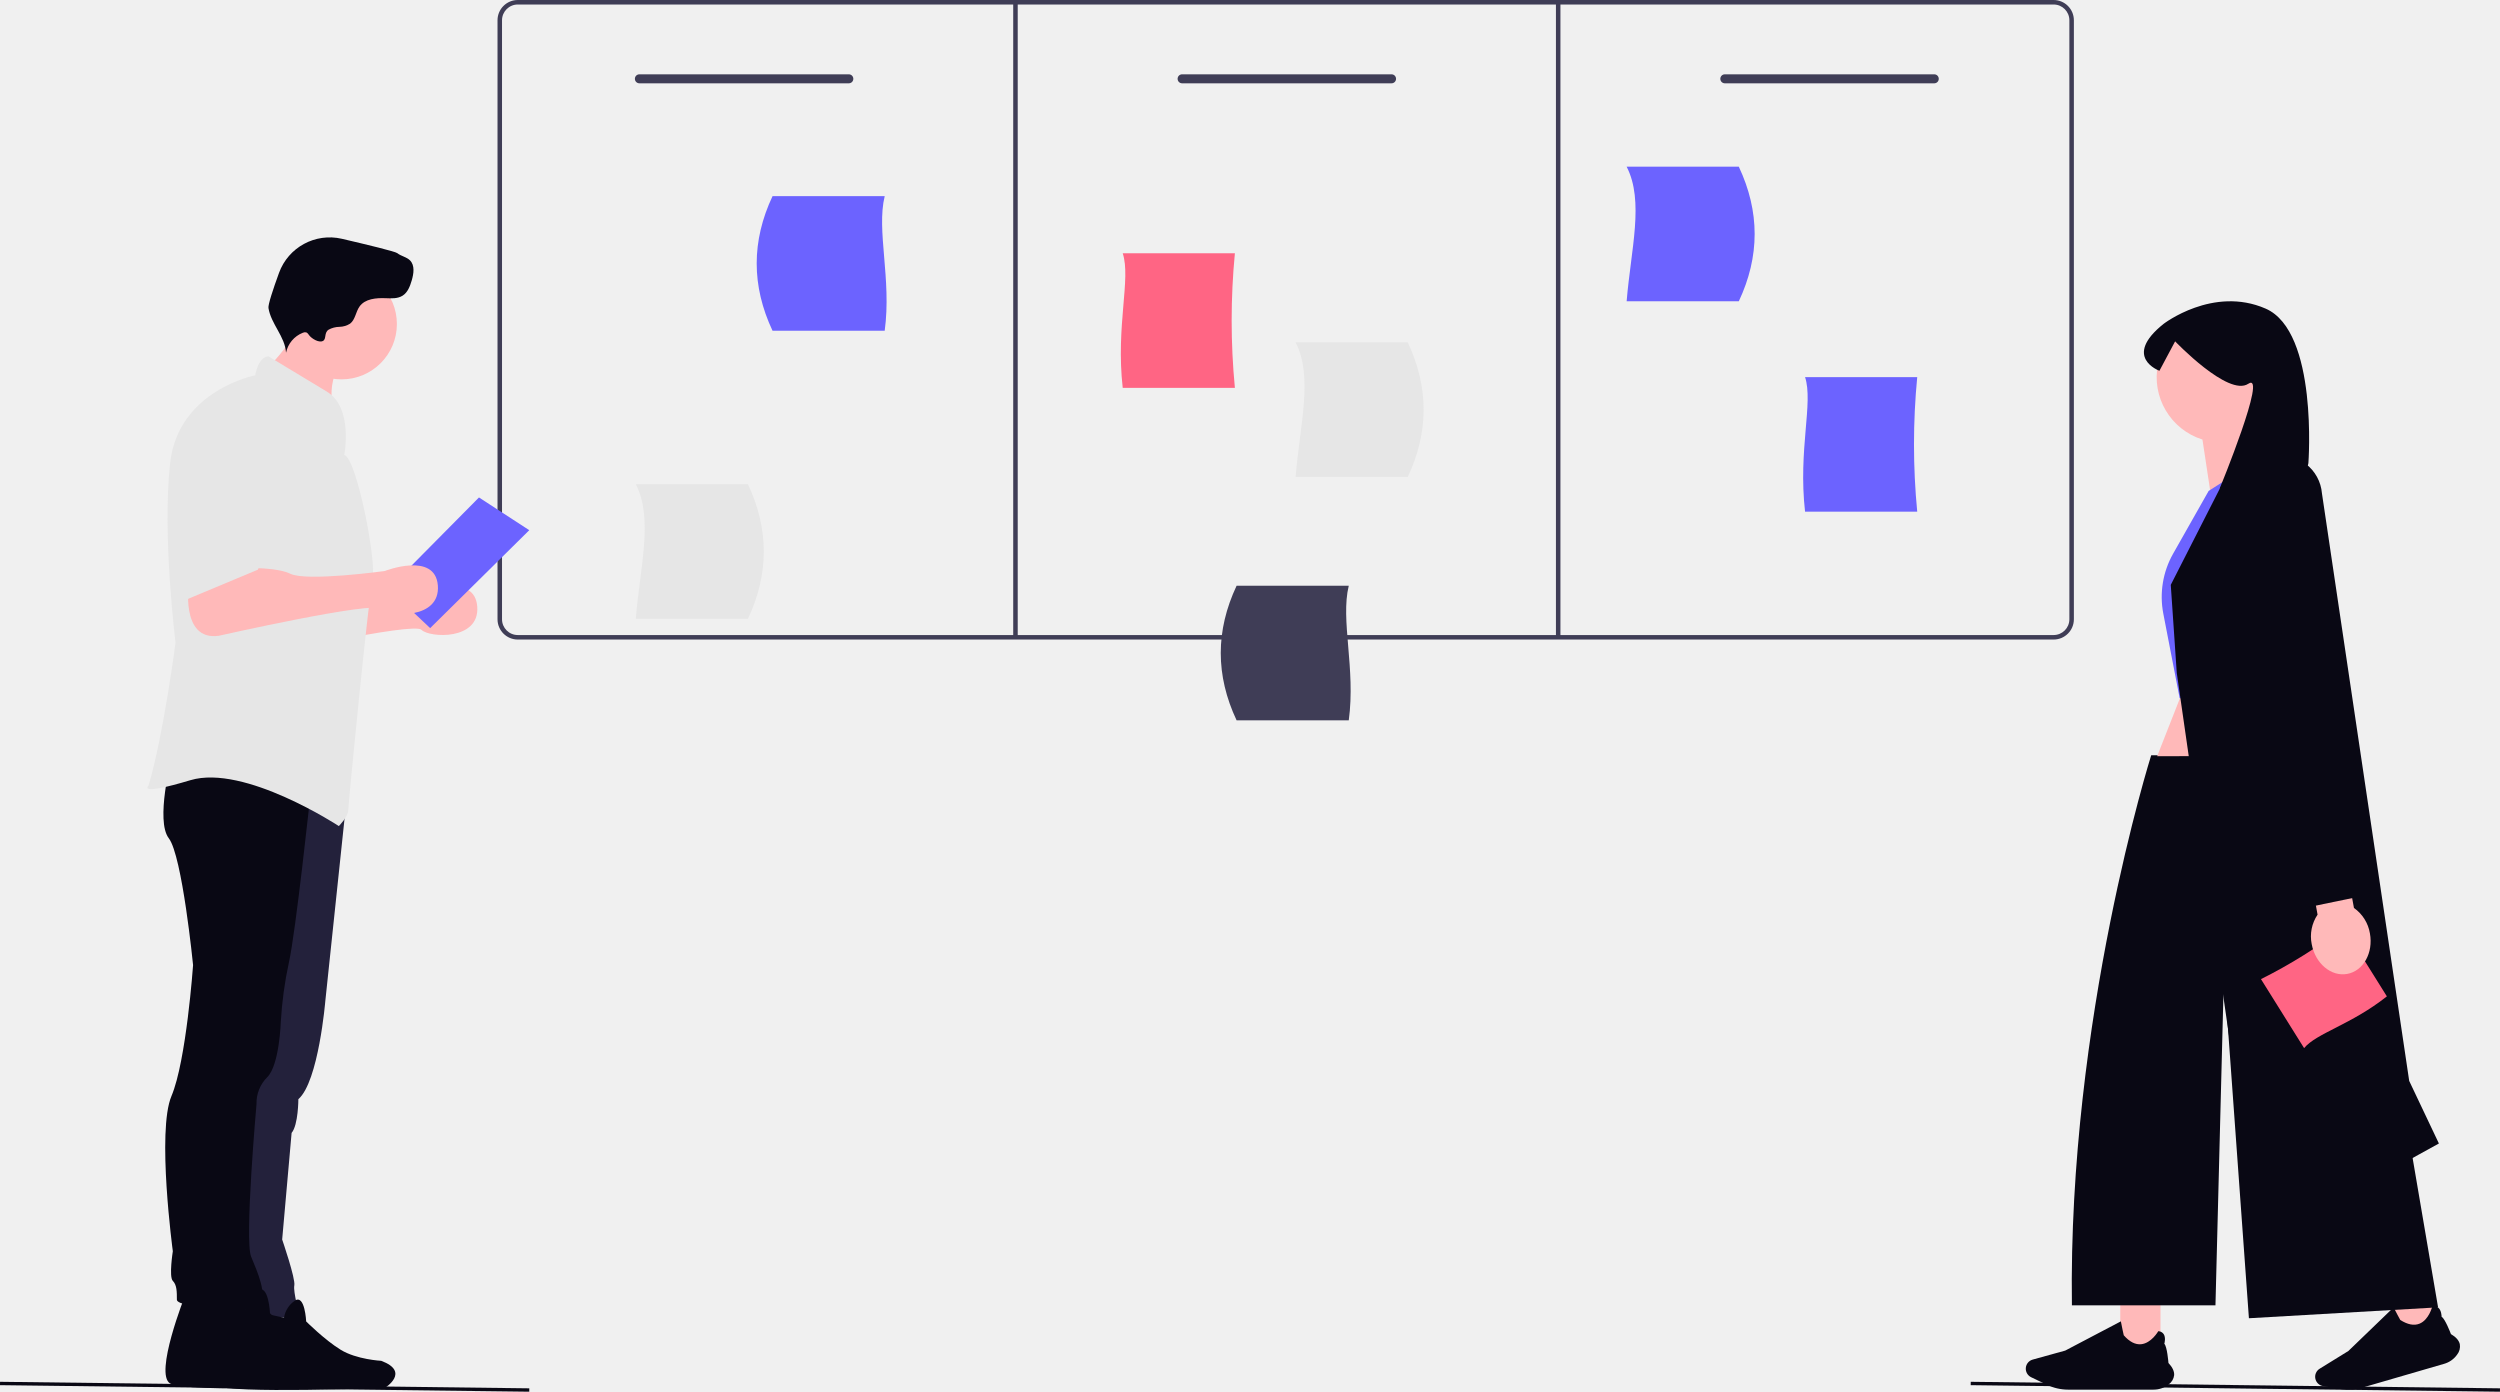
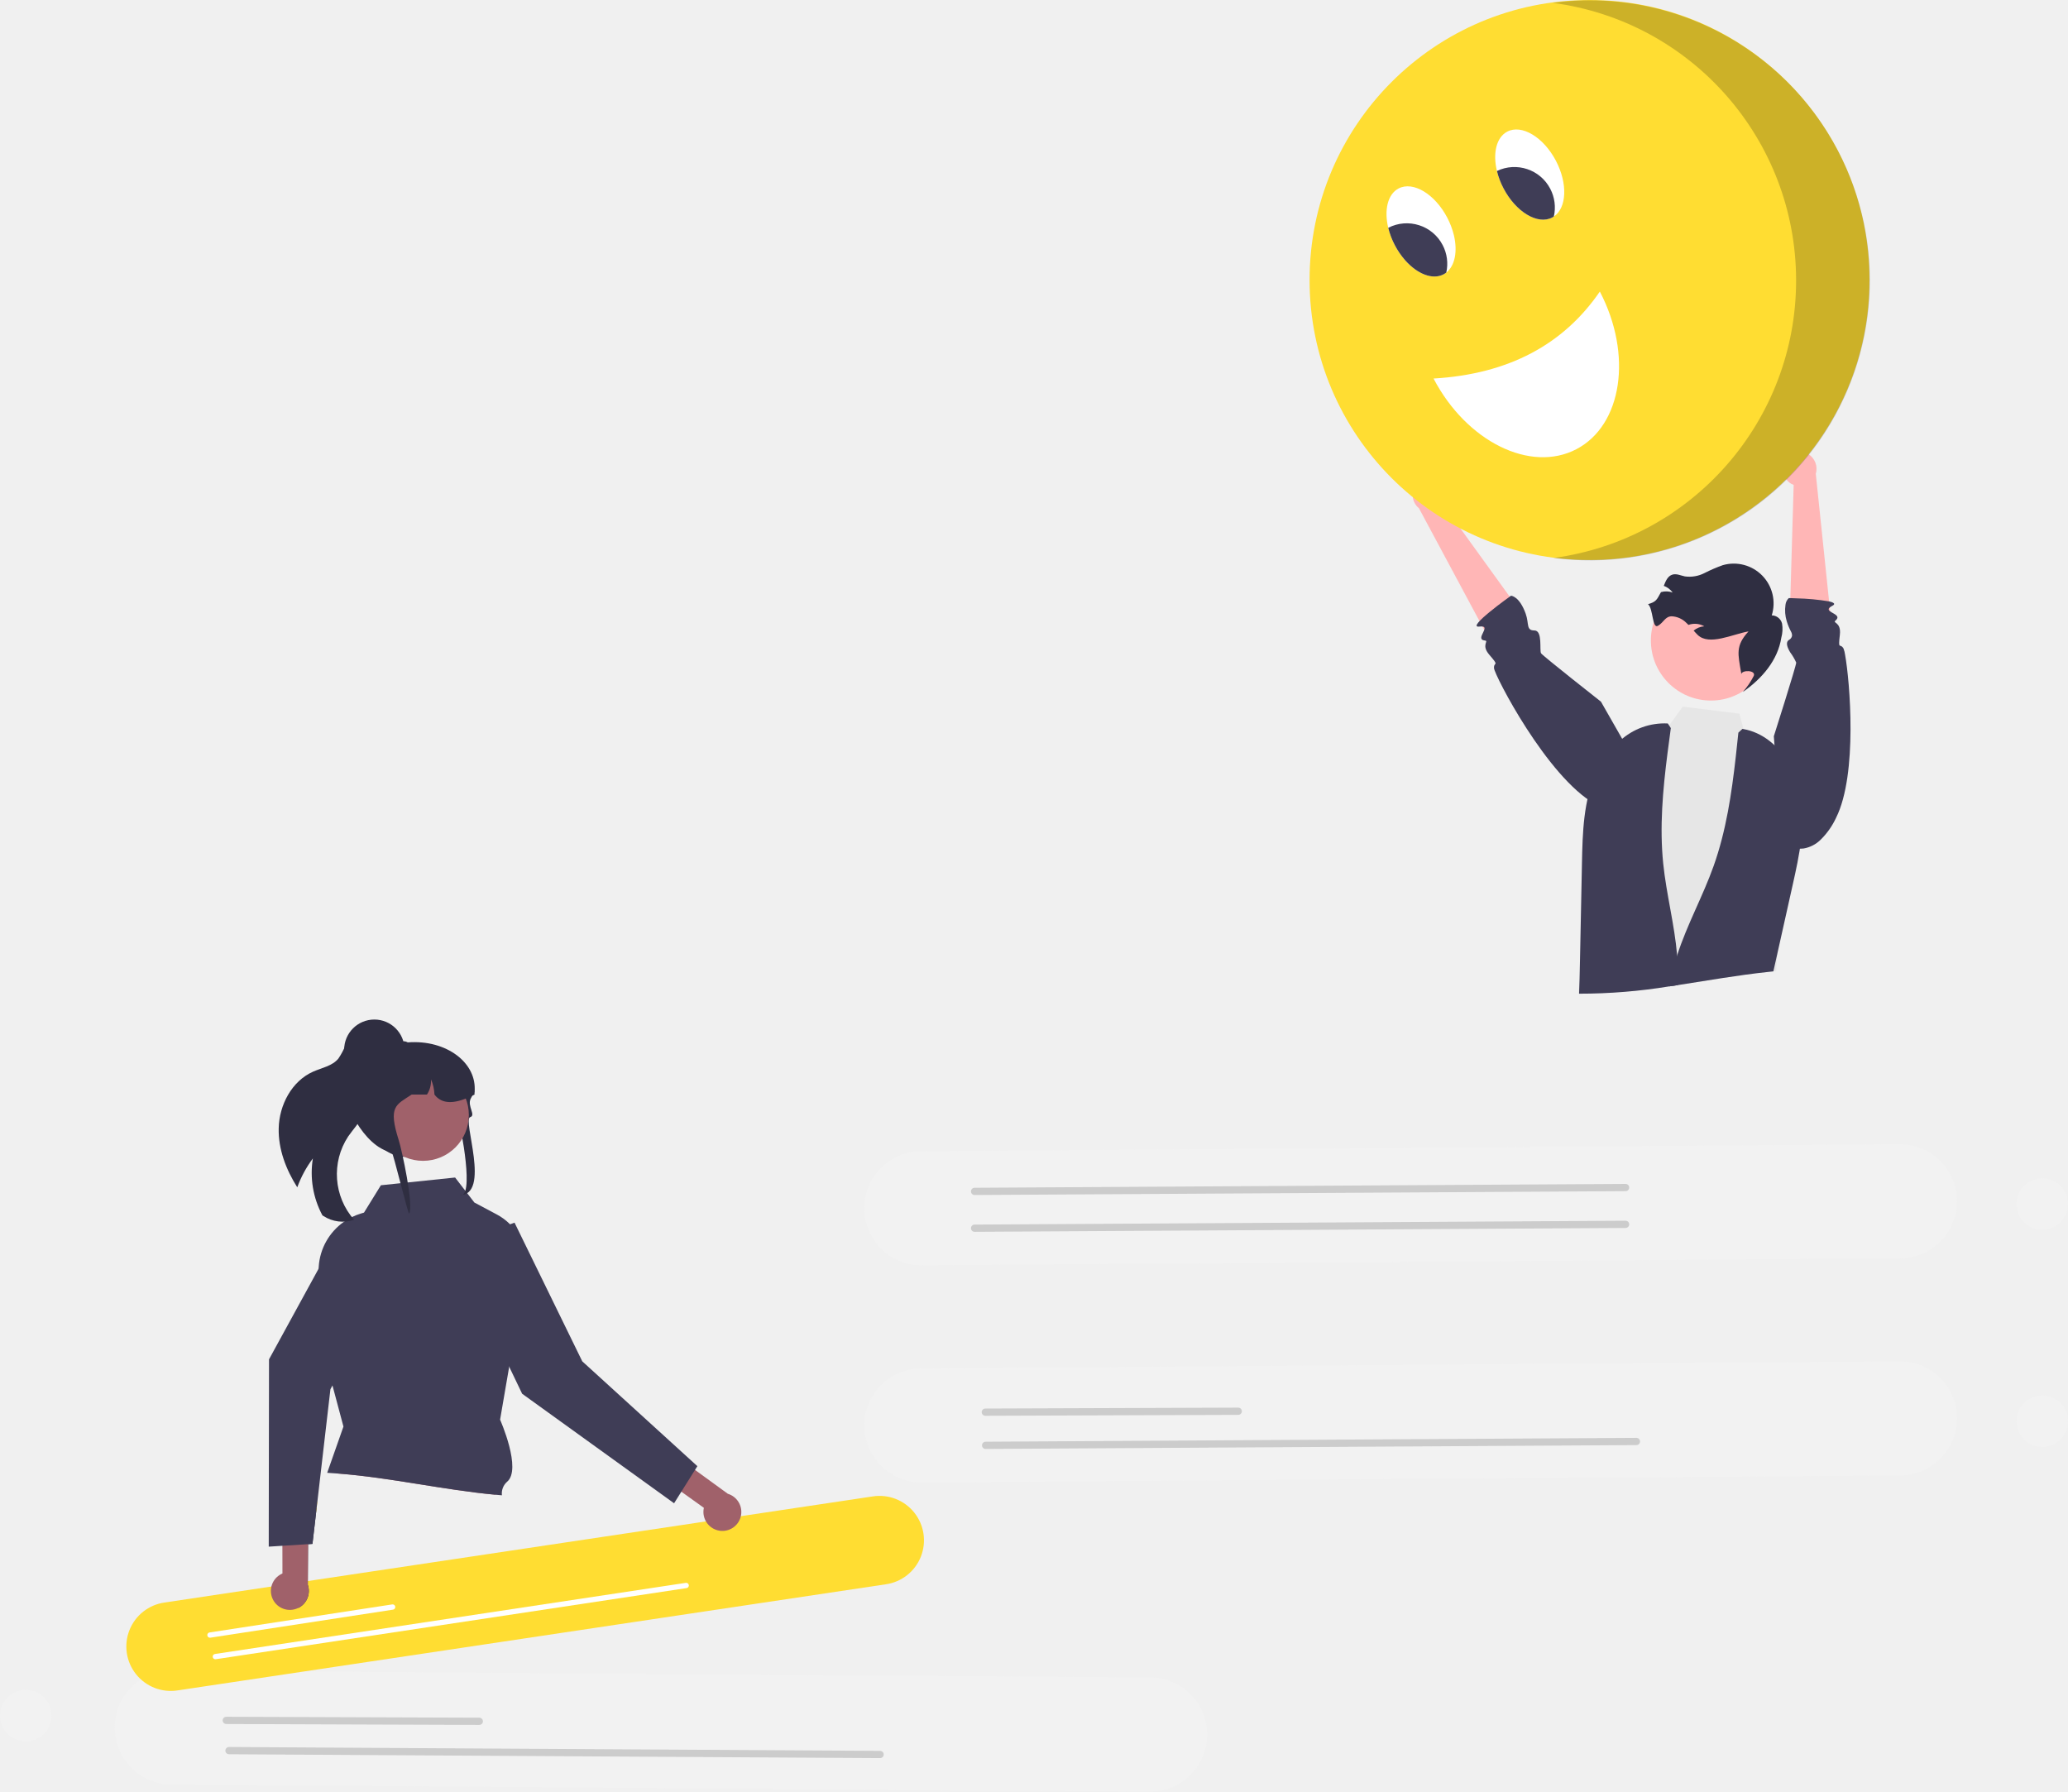
- <svg xmlns="http://www.w3.org/2000/svg" width="1110.152" height="618" viewBox="0 0 1110.152 618" role="img" artist="Katerina Limpitsouni" source="https://undraw.co/">
-   <g id="Group_305" data-name="Group 305" transform="translate(-438.497 -268.251)">
-     <path id="Path_5246-364" data-name="Path 5246" d="M990.425,462.251h-682a9.01,9.01,0,0,1-9-9v-266a9.01,9.01,0,0,1,9-9h682a9.01,9.01,0,0,1,9,9v266a9.01,9.01,0,0,1-9,9Zm-682-282a7.008,7.008,0,0,0-7,7v266a7.008,7.008,0,0,0,7,7h682a7.008,7.008,0,0,0,7-7v-266a7.008,7.008,0,0,0-7-7Z" transform="translate(360 90)" fill="#3f3d56" />
-     <path id="Path_5247-365" data-name="Path 5247" d="M626.861,350.476H577.053c-3.115-27.707,3.758-48.359,0-59.769h49.808a311.81,311.81,0,0,0,0,59.769Z" transform="translate(360 90)" fill="#ff6584" />
-     <path id="Path_5249-366" data-name="Path 5249" d="M929.861,405.476H880.053c-3.115-27.707,3.758-48.359,0-59.769h49.808a311.82,311.82,0,0,0,0,59.769Z" transform="translate(360 90)" fill="#6c63ff" />
-     <path id="Path_5251-367" data-name="Path 5251" d="M410.634,453.04H360.826c1.868-22.982,7.889-44.442,0-59.769h49.808Q424.7,423.155,410.634,453.04Z" transform="translate(360 90)" fill="#e6e6e6" />
-     <path id="Path_5252-368" data-name="Path 5252" d="M850.634,312.04H800.826c1.868-22.982,7.889-44.442,0-59.769h49.808Q864.7,282.155,850.634,312.04Z" transform="translate(360 90)" fill="#6c63ff" />
-     <path id="Path_5253-369" data-name="Path 5253" d="M703.634,390.04H653.826c1.868-22.982,7.889-44.442,0-59.769h49.808Q717.7,360.155,703.634,390.04Z" transform="translate(360 90)" fill="#e6e6e6" />
-     <path id="Path_5254-370" data-name="Path 5254" d="M421.549,325.125h49.808c3.115-22.986-3.758-44.445,0-59.769H421.549Q407.482,295.241,421.549,325.125Z" transform="translate(360 90)" fill="#6c63ff" />
-     <path id="Path_5255-371" data-name="Path 5255" d="M455.425,215.251h-93a2,2,0,0,1,0-4h93a2,2,0,0,1,0,4Z" transform="translate(360 90)" fill="#3f3d56" />
-     <path id="Path_5256-372" data-name="Path 5256" d="M696.425,215.251h-93a2,2,0,0,1,0-4h93a2,2,0,0,1,0,4Z" transform="translate(360 90)" fill="#3f3d56" />
-     <path id="Path_5257-373" data-name="Path 5257" d="M937.425,215.251h-93a2,2,0,0,1,0-4h93a2,2,0,0,1,0,4Z" transform="translate(360 90)" fill="#3f3d56" />
-     <rect id="Rectangle_1038" data-name="Rectangle 1038" width="2" height="282" transform="translate(888.426 269.25)" fill="#3f3d56" />
-     <rect id="Rectangle_1039" data-name="Rectangle 1039" width="2" height="282" transform="translate(1129.426 269.25)" fill="#3f3d56" />
-     <path id="Path_5275-374" data-name="Path 5275" d="M897.549,498.125h49.808c3.115-22.986-3.758-44.445,0-59.769H897.549Q883.482,468.241,897.549,498.125Z" transform="translate(90.072 90)" fill="#3f3d56" />
-     <g id="Group_303" data-name="Group 303" transform="translate(17715.117 -22141.961)">
-       <line id="Line_8" data-name="Line 8" x2="235.022" y2="2.902" transform="translate(-16401.5 23024.561)" fill="#fff" stroke="#090814" stroke-miterlimit="10" stroke-width="1.5" />
-       <rect id="Rectangle_1036" data-name="Rectangle 1036" width="17.857" height="23.535" transform="translate(-16335.089 22987.518)" fill="#ffb9b9" />
-       <path id="Path_5234-375" data-name="Path 5234" d="M412.98,654.79H375.023a21.893,21.893,0,0,1-9.428-2.148l-7-3.364a4.2,4.2,0,0,1,.7-7.838l14.436-3.995,24.7-12.981.018.094c.462,2.339,1.177,5.873,1.268,6.087,2.533,2.9,5.134,4.238,7.733,3.975,4.533-.459,7.546-5.693,7.576-5.746l.023-.04.046,0a3.006,3.006,0,0,1,2.334,1.272c1.034,1.559.4,3.96.3,4.322,1.238,1.212,1.794,7.978,1.837,8.524,1.79,1.9,2.641,3.722,2.529,5.423a5.84,5.84,0,0,1-2.45,4.1,10.6,10.6,0,0,1-6.663,2.307Z" transform="translate(-16733.26 22372.508)" fill="#090814" />
-       <rect id="Rectangle_1037" data-name="Rectangle 1037" width="17.857" height="23.535" transform="translate(-16216.604 22981.773) rotate(-16.22)" fill="#ffb9b9" />
-       <path id="Path_5235-376" data-name="Path 5235" d="M590.633,640.779l-36.446,10.6a21.892,21.892,0,0,1-9.653.571l-7.659-1.275a4.2,4.2,0,0,1-1.517-7.721l12.746-7.868,20.088-19.363.044.085c1.1,2.117,2.771,5.31,2.918,5.491,3.242,2.078,6.114,2.635,8.536,1.657,4.224-1.707,5.655-7.575,5.669-7.634l.011-.045.046-.008a3.006,3.006,0,0,1,2.6.57c1.428,1.208,1.493,3.69,1.495,4.067,1.527.817,3.951,7.159,4.145,7.671,2.249,1.322,3.576,2.836,3.943,4.5a5.84,5.84,0,0,1-1.207,4.625,10.6,10.6,0,0,1-5.754,4.076Z" transform="translate(-16781.908 22375.051)" fill="#090814" />
-       <path id="Path_5236-377" data-name="Path 5236" d="M505.217,277.9H419.636s-37,117.224-35.218,244.285h63.745l3.785-147.5L463.02,527.908l84-4.837Z" transform="translate(-16740.986 22467.684)" fill="#090814" />
-       <path id="Path_5237-378" data-name="Path 5237" d="M504.815,222.669l17.531,40.3-85.709.2L451.5,225.335Z" transform="translate(-16755.346 22482.85)" fill="#ffb9b9" />
-       <path id="Path_5238-379" data-name="Path 5238" d="M494.389,35.47a29.03,29.03,0,1,0-37.727,27.7l5.612,37.088L490.883,76.42a72.069,72.069,0,0,1-9.5-16.749A29,29,0,0,0,494.389,35.47Z" transform="translate(-16755.26 22542.23)" fill="#ffb9b9" />
-       <path id="Path_5239-380" data-name="Path 5239" d="M494.456,85.967l-34.192,21.857L444.482,135.7a38.988,38.988,0,0,0-4.353,26.61l7.251,37.513h75.6l-11.946-78.264A65.8,65.8,0,0,0,499.918,93.78l-5.462-7.813Z" transform="translate(-16756.109 22520.391)" fill="#6c63ff" />
-       <path id="Path_5240-381" data-name="Path 5240" d="M468.956,104.745l21.419-10.111A18.406,18.406,0,0,1,512.1,111.2l38.744,260.9L564.03,399.89l-79.969,44.125-36.43-253.081-2.666-39.1,23.991-47.093Z" transform="translate(-16757.633 22518.1)" fill="#090814" />
-       <path id="Path_5276-382" data-name="Path 5276" d="M36.736,43.355H.606C-1.653,23.257,3.332,8.277.606,0H36.736a226.178,226.178,0,0,0,0,43.355Z" transform="matrix(-0.53, -0.848, 0.848, -0.53, -16253.145, 22876.152)" fill="#ff6584" />
-       <path id="Path_5241-383" data-name="Path 5241" d="M549.064,360.917l-5.087-27.676-16.159,2.97,5.087,27.676a17.245,17.245,0,0,0-2.608,13.074c1.586,8.627,8.659,14.557,15.8,13.244s11.642-9.37,10.056-18a17.245,17.245,0,0,0-7.087-11.292Z" transform="translate(-16780.385 22452.484)" fill="#ffb9b9" />
-       <path id="Path_5242-384" data-name="Path 5242" d="M487.263,185.2l27.557,133.55,27.938-5.765L523.691,178.859" transform="translate(-16769.248 22494.881)" fill="#090814" />
-       <path id="Path_5243-385" data-name="Path 5243" d="M501.566,71.844s-1.356,10.285-13.915,10.621l-25.477.681s21.537-52.413,12.681-46.508-32.471-18.85-32.471-18.85l-6.968,13.068s-16.647-6.028,1.8-20.79c0,0,22.013-17.019,45.382-6.8s18.966,68.576,18.966,68.576Z" transform="translate(-16753.117 22544)" fill="#090814" />
-     </g>
-     <g id="Group_304" data-name="Group 304" transform="translate(66.523 -33.334)">
-       <path id="Path_5293-386" data-name="Path 5293" d="M309.641,361.948s-4.2,26.37,13.185,23.972c0,0,68.921-15.582,72.517-11.986s25.951,4.82,24.785-10.34c-1.17-15.211-23.586-6.441-23.586-6.441s-34.76,4.794-41.952,1.2-27.568-2.4-27.568-2.4Z" transform="translate(163.772 207.324)" fill="#ffb9b9" />
-       <path id="Path_5294-387" data-name="Path 5294" d="M362.234,447.853l-9.557,90.673s-3,35.959-11.986,43.75c0,0,0,11.387-3,14.983L333.5,644.6s5.993,17.38,5.394,20.377,2.4,12.586,1.8,13.784-28.767,0-28.767,0l5.993-96.489L336.5,448.03Z" transform="translate(163.775 207.413)" fill="#23213b" />
-       <path id="Path_5295-388" data-name="Path 5295" d="M309.738,673.651s-12.569,31.695-6.011,35.52,75.412,1.093,75.412,1.093,11.476-7.1-1.639-12.022c0,0-10.929-.547-18.033-4.918s-15.3-12.569-15.3-12.569-.546-12.022-4.918-9.29a11.231,11.231,0,0,0-4.918,7.65Z" transform="translate(163.765 207.626)" fill="#090814" />
-       <path id="Path_5296-389" data-name="Path 5296" d="M290.378,669.358s-13.784,34.76-6.592,38.955,82.705,1.2,82.705,1.2,12.586-7.791-1.8-13.185c0,0-11.986-.6-19.777-5.394s-16.781-13.784-16.781-13.784-.6-13.185-5.394-10.188a12.317,12.317,0,0,0-5.394,8.391Z" transform="translate(163.746 207.621)" fill="#090814" />
-       <path id="Path_5297-390" data-name="Path 5297" d="M346.115,446.638s-6.592,61.729-9.589,74.914a170.458,170.458,0,0,0-3.6,26.37s-.6,19.178-5.993,24.572a16.2,16.2,0,0,0-4.795,11.986s-5.394,60.531-2.4,67.722,7.065,16.535,4.068,21.329-37.03,1.444-37.03-2.151,0-6.592-1.8-8.39,0-13.185,0-13.185-7.192-53.339-.6-68.921,9.589-58.133,9.589-58.133-4.794-48.544-10.788-56.335,1.2-35.359,1.2-35.359Z" transform="translate(163.745 207.397)" fill="#090814" />
-       <path id="Path_5298-391" data-name="Path 5298" d="M329.2,255.127c.7,1.587,2.364,2.471,3.883,3.307,8.8,4.848,16.164,11.876,23.421,18.823a27.5,27.5,0,0,1,1.091-18.594c.866-2.006,2-4.163,1.383-6.259a7.792,7.792,0,0,0-3.039-3.636,94.22,94.22,0,0,0-9.268-6.323c-2.244-1.343-6.858-4.917-9.433-4.528-.135,3.479-.206,6.59-1.729,9.842C335.142,248.531,329.462,255.734,329.2,255.127Z" transform="translate(163.791 207.212)" fill="#ffb9b9" />
-       <circle id="Ellipse_894" data-name="Ellipse 894" cx="24.572" cy="24.572" r="24.572" transform="translate(499.071 420.904)" fill="#ffb9b9" />
-       <path id="Path_5299-392" data-name="Path 5299" d="M361.1,296.381s4.2-20.976-7.791-28.168-25.77-15.582-25.77-15.582-4.2-.6-5.993,8.39c0,0-34.161,6.592-37.757,38.955s2.4,79.709,2.4,79.709S280.8,421.038,274.2,443.213c0,0-5.394,4.794,18.579-2.4s65.924,20.377,65.924,20.377,4.2-4.2,4.2-7.192,8.99-94.092,10.788-102.482S366.5,297.58,361.1,296.381Z" transform="translate(163.738 207.226)" fill="#e6e6e6" />
-       <path id="Path_5300-393" data-name="Path 5300" d="M354.063,240.83a10.246,10.246,0,0,1,4.819-1.283,9.171,9.171,0,0,0,4.767-1.42c2.321-1.782,2.491-5.226,4.189-7.609,2.458-3.45,7.363-3.866,11.6-3.693,2.589.106,5.377.26,7.557-1.14,2.238-1.438,3.253-4.146,4.007-6.7.892-3.016,1.47-6.705-.742-8.943-1.536-1.553-3.96-1.861-5.666-3.225-.923-.738-13.128-3.7-24.586-6.369a23.948,23.948,0,0,0-27.931,15.159c-2.646,7.275-4.913,14.11-4.679,15.587,1.12,7.066,7.369,12.683,7.8,19.824a12.169,12.169,0,0,1,7.428-8.833,2.324,2.324,0,0,1,1.513-.184c.621.2.984.819,1.376,1.34,1.027,1.365,4.252,3.435,6.08,2.467C353.228,244.944,352.007,242.224,354.063,240.83Z" transform="translate(163.79 207.176)" fill="#090814" />
-       <path id="Path_5304-394" data-name="Path 5304" d="M210.391,180.024l18.5,17.445L272.9,153.988l-22.335-14.537Z" transform="translate(334.102 383.034)" fill="#6c63ff" />
-       <path id="Path_5307-395" data-name="Path 5307" d="M292.166,352.628s-4.2,26.37,13.185,23.973c0,0,68.921-15.582,72.517-11.986s25.951,4.82,24.785-10.34c-1.17-15.211-23.586-6.441-23.586-6.441s-34.76,4.794-41.952,1.2-27.568-2.4-27.568-2.4Z" transform="translate(163.755 207.315)" fill="#ffb9b9" />
-       <path id="Path_5308-396" data-name="Path 5308" d="M316.74,269.4s-26.969,3-26.969,41.952v49.743l32.962-13.784s13.784-32.363,12.586-41.353S334.719,270.595,316.74,269.4Z" transform="translate(163.754 207.242)" fill="#e6e6e6" />
-     </g>
-     <line id="Line_9" data-name="Line 9" x2="235.022" y2="2.902" transform="translate(438.506 882.6)" fill="#fff" stroke="#090814" stroke-miterlimit="10" stroke-width="1.5" />
-   </g>
+ <svg xmlns="http://www.w3.org/2000/svg" data-name="Layer 1" width="562" height="486.805" viewBox="0 0 562 486.805">
+   <path d="M553.882,596.171a15.513,15.513,0,0,0,15.611,15.388l265.993-1.906a15.5,15.5,0,0,0-.222-30.999L569.27,580.561A15.513,15.513,0,0,0,553.882,596.171Z" transform="translate(-319 -208.7551)" fill="#f2f2f2" />
+   <path d="M585.789,592.465a.985.985,0,0,1,.98-.987l68.703-.246a.984.984,0,1,1,.007,1.967h0l-68.703.246A.985.985,0,0,1,585.789,592.465Z" transform="translate(-319 -208.7551)" fill="#ccc" />
+   <path d="M585.868,601.482a.985.985,0,0,1,.98-.987l176.89-1.049a.984.984,0,0,1,.011,1.967h-.004L586.855,602.462A.985.985,0,0,1,585.868,601.482Z" transform="translate(-319 -208.7551)" fill="#ccc" />
+   <path d="M553.882,537.171a15.513,15.513,0,0,0,15.611,15.388l265.993-1.906a15.5,15.5,0,0,0-.222-30.999L569.27,521.561A15.513,15.513,0,0,0,553.882,537.171Z" transform="translate(-319 -208.7551)" fill="#f2f2f2" />
+   <path d="M582.868,542.482a.985.985,0,0,1,.98-.987l176.89-1.049a.984.984,0,1,1,.007,1.967h0L583.855,543.462A.985.985,0,0,1,582.868,542.482Z" transform="translate(-319 -208.7551)" fill="#ccc" />
+   <path d="M582.868,532.482a.985.985,0,0,1,.98-.987l176.89-1.049a.984.984,0,1,1,.007,1.967h0L583.855,533.462A.985.985,0,0,1,582.868,532.482Z" transform="translate(-319 -208.7551)" fill="#ccc" />
+   <path d="M631.73,664.561l-265.993-1.906a15.5,15.5,0,0,0-.222,30.999l265.993,1.906a15.5,15.5,0,0,0,.222-30.999Z" transform="translate(-319 -208.7551)" fill="#f2f2f2" />
+   <path d="M449.224,677.445l-68.703-.246a.984.984,0,1,1,.007-1.967l68.703.246a.984.984,0,1,1-.007,1.967Z" transform="translate(-319 -208.7551)" fill="#ccc" />
+   <path d="M558.145,686.462l-176.89-1.049a.984.984,0,1,1,.007-1.967h0l176.89,1.049a.984.984,0,1,1-.007,1.967Z" transform="translate(-319 -208.7551)" fill="#ccc" />
+   <circle cx="555" cy="327.163" r="7" fill="#f2f2f2" />
+   <circle cx="555" cy="386.163" r="7" fill="#f2f2f2" />
+   <path d="M559.728,639.236,367.282,668.064a12.071,12.071,0,1,1-3.576-23.875L556.151,615.361a12.071,12.071,0,1,1,3.576,23.875Z" transform="translate(-319 -208.7551)" fill="#ffdd32" />
+   <path d="M425.829,646.121l-49.679,7.624a.72.72,0,0,1-.218-1.423h0l49.679-7.624a.72.72,0,0,1,.218,1.423Z" transform="translate(-319 -208.7551)" fill="#fff" />
+   <path d="M505.568,640.268,377.613,659.598a.72.72,0,0,1-.218-1.423h0L505.35,638.846a.72.72,0,1,1,.218,1.423Z" transform="translate(-319 -208.7551)" fill="#fff" />
+   <path d="M515.022,624.726a5.162,5.162,0,0,1-4.74-6.271l-20.917-14.98,2.721-6.804,24.713,17.974a5.155,5.155,0,0,1-1.777,10.082Z" transform="translate(-319 -208.7551)" fill="#a0616a" />
+   <path d="M458.829,540.969l-12.569,4.6a4.479,4.479,0,0,0-2.667,5.745q.074.202.167.397l17.137,35.749L502.188,617.219l6.329-10.084-31.278-28.482Z" transform="translate(-319 -208.7551)" fill="#3f3d56" />
+   <path d="M453.66,614.901c-14.324-1.331-28.355-4.638-42.701-5.75l5.757-14.653,29.423,4.382Z" transform="translate(-319 -208.7551)" fill="#a0616a" />
+   <path d="M405.063,618.347l-.124,1.097-1.024,8.815-1.2.073-.066,11.039a5.139,5.139,0,0,1-2.1,6.013,4.217,4.217,0,0,1-.505.278,52.556,52.556,0,0,1,.651-17.199,30.662,30.662,0,0,1,2.048-6.116,25.032,25.032,0,0,1,1.536-2.816C404.522,619.13,404.785,618.734,405.063,618.347Z" transform="translate(-319 -208.7551)" fill="#2f2e41" />
+   <path d="M405.29,616.445l-.227,1.895v.007l-.124,1.097c-.322.044-.549.073-.658.088a.635.635,0,0,1-.08.007Z" transform="translate(-319 -208.7551)" fill="#ffdd32" />
+   <path d="M457.377,580.116l-2.473,14.382s6.006,13.534,1.873,16.906a4.228,4.228,0,0,0-1.375,3.65c-.585-.051-1.163-.102-1.741-.154-14.324-1.331-28.355-4.638-42.701-5.75-1.017-.08-2.026-.154-3.043-.205l4.419-12.568-2.985-11.171-3.094-11.588-.666-19.079a10.677,10.677,0,0,1,.007-1.083c0-.19.007-.373.022-.563a16.166,16.166,0,0,1,6.847-12.158.026.026,0,0,0,.015-.007,16.2,16.2,0,0,1,2.121-1.258,15.715,15.715,0,0,1,2.465-.973l.849-.256,4.594-7.433,5.326-.556,1.975-.205,12.868-1.339,2.773,3.599.505.658,1.953,2.531,6.087,3.241a14.919,14.919,0,0,1,3.607,2.677,15.141,15.141,0,0,1,4.367,9.269,14.919,14.919,0,0,1,.044,2.429Z" transform="translate(-319 -208.7551)" fill="#3f3d56" />
+   <path d="M394.74,515.344c-.132,5.686,1.993,11.191,5.045,16.027a30.403,30.403,0,0,1,4.238-7.841,24.41,24.41,0,0,0,2.598,15.459,3.278,3.278,0,0,0,.278.178,9.581,9.581,0,0,0,8.334,1.022,18.691,18.691,0,0,1-1.606-22.651c1.32-1.908,3.027-3.595,3.845-5.767,1.291-3.464.05-7.279-.733-10.891-.732-3.362-.86-7.362,1.395-9.826a2.37,2.37,0,0,0-2.172-1,4.483,4.483,0,0,0-3.047,2.65,19.333,19.333,0,0,1-1.968,3.7c-1.664,2.012-4.497,2.488-6.885,3.549C398.279,502.527,394.878,509.017,394.74,515.344Z" transform="translate(-319 -208.7551)" fill="#2f2e41" />
+   <path d="M443.413,512.093c-.33-1.157,1.947,5.913.848,6.041-5.006.574-11.877,3.564-15.363,4.958-.157-.018-.314-.036-.466-.059-.374-.041-.739-.1-1.099-.169-8.118-1.536-11.24-14.006-11.24-14.12,0-.561,1.345-15.958,3.465-16.186a15.62,15.62,0,0,1,1.676-.091h5.26a24.442,24.442,0,0,1,3.302-.479h.009c10.588-.807,18.937,5.647,18.157,13.5-.005.009-.014.018-.018.027-.226.337-.425.656-.6.962-.171.287-.314.561-.439.82-.965,2.005,1.516,4.529-.129,5-2.188.626,5.754,21.216-2.906,21.216C448.081,534.712,444.325,515.283,443.413,512.093Z" transform="translate(-319 -208.7551)" fill="#2f2e41" />
+   <circle cx="114.961" cy="302.966" r="12.453" fill="#a0616a" />
+   <path d="M447.961,506.168c-.208.109-.411.21-.619.31-.217.105-.434.21-.651.305-4.17,1.891-7.564,2.101-9.623-.615a11.512,11.512,0,0,0-.947-4.148,6.666,6.666,0,0,1-1.099,4.148h-4.147c-4.271,2.835-6.465,3.131-3.5,12.438.827,2.593,4.113,17.684,2.82,19.922-.374-.041-4.353-16.57-4.713-16.638-8.118-1.536-13.276-14.91-12.616-15.667a13.944,13.944,0,0,1,1.445-6.203,14.267,14.267,0,0,1,5.421-5.898,25.142,25.142,0,0,1,4.331-1.627c.037-.009.069-.018.106-.027.457-.123.924-.237,1.39-.333a25.569,25.569,0,0,1,2.918-.442c.069-.005.139-.009.203-.009a2.199,2.199,0,0,1,1.113.305c.005,0,.005.005.009.005a2.095,2.095,0,0,1,.619.551,2.119,2.119,0,0,1,.453,1.317h4.618q.256,0,.513.014A12.381,12.381,0,0,1,447.943,505.516C447.957,505.735,447.961,505.949,447.961,506.168Z" transform="translate(-319 -208.7551)" fill="#2f2e41" />
+   <circle cx="101.734" cy="285.228" r="8.204" fill="#2f2e41" />
+   <path d="M400.55,645.385a4.217,4.217,0,0,1-.505.278,5.151,5.151,0,1,1-4.554-9.242q.132-.065.267-.122l-.015-7.528-.015-8.859-.015-9.342,7.111-1.756-.08,13.534-.029,5.984-.066,11.039A5.139,5.139,0,0,1,400.55,645.385Z" transform="translate(-319 -208.7551)" fill="#a0616a" />
+   <path d="M428.656,549.303l-.739,1.383-18.567,34.522-.556,1.031-2.626,22.627-.878,7.579-.227,1.895v.007l-.124,1.097-1.024,8.815-1.2.073-2.019.132-4.953.307-3.709.234.007-5.933.066-44.961,13.49-24.653.329-.607,5.209-9.518a4.487,4.487,0,0,1,6.092-1.778q.185.102.36.22Z" transform="translate(-319 -208.7551)" fill="#3f3d56" />
+   <circle cx="7" cy="466.163" r="7" fill="#f2f2f2" />
+   <path d="M805.928,421.206s-2.538,26.87-3.943,46.761v.015q-.165,2.403-.307,4.645l-.746.066c-.512.051-1.017.11-1.529.161-8.179.871-16.277,2.312-24.405,3.563q-1.174.176-2.348.351a152.191,152.191,0,0,1-24.522,1.99h-.154c.066-1.024.168-2.363.285-3.899.688-8.698,2.078-23.775,2.078-23.775l1.295-8.727,4.236-28.589.029-.22.037-.249.205-.051,8.896-2.312,4.784-1.236,2.78-3.833,3.702-5.106,15.392,1.895,1.127,4.199,2.085,7.74.066.249,8.076,4.689Z" transform="translate(-319 -208.7551)" fill="#e6e6e6" />
+   <circle cx="464.957" cy="174.039" r="16.312" fill="#ffb6b6" />
+   <path d="M766.865,372.922c1.432,1.157,1.104,6.786,2.7,5.869s1.928-2.561,3.766-2.578a6.017,6.017,0,0,1,3.963,1.793c.196.177.382.362.562.545.165-.058.328-.111.5-.154a5.183,5.183,0,0,1,3.801.535,5.085,5.085,0,0,0-2.895,1.167c.351.393.707.788,1.081,1.154,3.124,3.061,9.529-.199,13.836-.934-3.587,3.917-2.88,6.103-1.988,11.338l.004.286c.183-1.207,4.05-1.147,3.413.455a20.593,20.593,0,0,1-2.98,4.381c5.269-3.65,9.522-8.681,10.462-14.758a8.934,8.934,0,0,0,.205-3.827,2.935,2.935,0,0,0-2.803-2.235,10.815,10.815,0,0,0-13.301-13.642,41.333,41.333,0,0,0-5.003,2.16,8.994,8.994,0,0,1-5.299.898c-1.132-.234-2.278-.82-3.387-.488-1.285.385-1.838,1.743-2.353,3.053a5.177,5.177,0,0,1,2.412,1.819,5.066,5.066,0,0,0-3.116-.127.316.316,0,0,0-.055.015C769.225,371.733,769.157,372.245,766.865,372.922Z" transform="translate(-319 -208.7551)" fill="#2f2e41" />
+   <path d="M774.998,476.417q-1.174.176-2.348.351a152.191,152.191,0,0,1-24.522,1.99c.058-1.295.095-2.597.132-3.899.051-1.822.088-3.65.124-5.479q.252-12.433.505-24.858c.007-.395.015-.797.022-1.192.168-8.376.395-17.031,3.87-24.661a25.153,25.153,0,0,1,2.948-4.894c.059-.08.11-.154.168-.227.08-.102.161-.205.241-.3a24.298,24.298,0,0,1,3.102-3.212,17.871,17.871,0,0,1,13.007-4.704l.351.534.468.724c-.307,2.29-.622,4.587-.914,6.884-1.266,9.956-2.173,19.971-1.156,29.935.863,8.376,3.08,16.577,3.782,24.961.029.278.051.563.073.841A69.716,69.716,0,0,1,774.998,476.417Z" transform="translate(-319 -208.7551)" fill="#3f3d56" />
+   <path d="M800.93,472.688c.36-1.56.7-3.13,1.06-4.71v-.01q2.085-9.36,4.18-18.72c1.83-8.18,3.66-16.64,2.09-24.87a24.778,24.778,0,0,0-.61-2.51c-.08-.27-.17-.54-.26-.81a24.933,24.933,0,0,0-2.55-5.4c-2.78-4.44-6.94-7.89-12.02-8.8a1.666,1.666,0,0,0-.29-.06l-1.11,1.03c-.23,2.13-.45,4.28-.69,6.42-1.14,10.13-2.63,20.25-6.04,29.83-2.92,8.2-7.2,15.87-9.87,24.15-.01.05-.03.1-.04.14a70.78,70.78,0,0,0-2.13,8.4c.78-.12,1.57-.23,2.35-.35,8.13-1.25,16.22-2.69,24.4-3.56Z" transform="translate(-319 -208.7551)" fill="#3f3d56" />
+   <path d="M816.82,379.362l-.468-4.492-.11-1.039-.168-1.668-3.614-34.668a4.72,4.72,0,0,0-2.07-5.384,4.527,4.527,0,0,0-6.204,1.566c-.022.037-.037.073-.059.11a4.746,4.746,0,0,0,1.639,6.408,4.807,4.807,0,0,0,.68.322l-.029.973-.088,3.051-.066,2.304-.139,4.587-.051,1.778-.168,5.765-.161,5.56-.198,6.738-.154,5.179,1.865.476Z" transform="translate(-319 -208.7551)" fill="#ffb6b6" />
+   <path d="M820.434,386.743a8.153,8.153,0,0,0-.432-1.763c-.944-1.639-1.522.651-1.002-3.738.417-3.563-2.085-3.116-1.185-3.877,1.485-1.258-.563-1.814-1.463-2.495-.402-.3-.571-.622-.11-1.039a3.104,3.104,0,0,1,.717-.468c.98-.512.417-.9-.885-1.2a61.791,61.791,0,0,0-8.859-.827c-.717-.037-1.302-.051-1.668-.066-.271-.007-.424-.007-.424-.007a2.933,2.933,0,0,0-.9,1.836,10.189,10.189,0,0,0,.336,4.441,15.701,15.701,0,0,0,1.192,2.882A2.072,2.072,0,0,1,806,381.549v.007a1.614,1.614,0,0,1-.841,1.083c-.988.658-.439,2.041.329,3.343a14.788,14.788,0,0,1,1.653,2.809c0,.9-6.087,20.023-6.087,20.023l2.239,28.874a8.031,8.031,0,0,0,5.838,1.617,8.625,8.625,0,0,0,4.601-2.341,20.367,20.367,0,0,0,4.25-6.021C823.894,419.071,821.692,393.751,820.434,386.743Z" transform="translate(-319 -208.7551)" fill="#3f3d56" />
+   <path d="M709.439,339.125a4.741,4.741,0,0,1,2.239,6.222,4.551,4.551,0,0,1-.377.651l21.049,29.139-7.825,8.827L704.626,346.876a4.727,4.727,0,0,1-1.312-5.62,4.524,4.524,0,0,1,6.013-2.185Q709.383,339.097,709.439,339.125Z" transform="translate(-319 -208.7551)" fill="#ffb6b6" />
+   <path d="M768.442,424.564s-2.814,10.064-15.946,2.67-27.335-35.007-27.477-36.899,1.622-.32-1.268-3.657c-2.351-2.715-.029-3.751-1.199-3.877-3.086-.331,2.272-4.243-1.539-3.794s8.615-8.383,8.615-8.383,2.264.054,3.993,4.881c.971,2.711.054,4.566,2.367,4.555s1.323,5.482,1.812,6.208,16.277,13.146,16.277,13.146Z" transform="translate(-319 -208.7551)" fill="#3f3d56" />
+   <circle cx="431.971" cy="76.082" r="76.082" fill="#ffdd32" />
+   <path d="M712.312,267.906a20.918,20.918,0,0,1,1.8,4.758c1.032,4.347.307,8.292-2.065,10.142a4.598,4.598,0,0,1-.765.501c-2.969,1.552-7.064-.086-10.347-3.752a20.918,20.918,0,0,1-2.881-4.192,20.449,20.449,0,0,1-1.785-4.709c-1.156-4.801-.171-9.131,2.807-10.688C703.019,257.904,708.943,261.464,712.312,267.906Z" transform="translate(-319 -208.7551)" fill="#fff" />
+   <path d="M711.052,275.336a10.945,10.945,0,0,1,.995,7.469,4.598,4.598,0,0,1-.765.501c-2.969,1.552-7.064-.086-10.347-3.752a20.918,20.918,0,0,1-2.881-4.192,20.449,20.449,0,0,1-1.785-4.709A10.992,10.992,0,0,1,711.052,275.336Z" transform="translate(-319 -208.7551)" fill="#3f3d56" />
+   <path d="M741.847,252.46c3.235,6.185,2.939,12.784-.574,15.129a4.592,4.592,0,0,1-.456.272c-3.934,2.058-9.859-1.502-13.228-7.945a20.368,20.368,0,0,1-1.781-4.7c-1.161-4.81-.175-9.139,2.802-10.697C732.554,242.458,738.478,246.018,741.847,252.46Z" transform="translate(-319 -208.7551)" fill="#fff" />
+   <path d="M740.294,260.043a10.948,10.948,0,0,1,.978,7.546,4.592,4.592,0,0,1-.456.272c-3.934,2.058-9.859-1.502-13.228-7.945a20.368,20.368,0,0,1-1.781-4.7A10.991,10.991,0,0,1,740.294,260.043Z" transform="translate(-319 -208.7551)" fill="#3f3d56" />
+   <path d="M708.581,311.611c8.958,17.129,26.336,25.724,38.816,19.198s15.335-25.703,6.377-42.832C743.934,302.324,729.031,310.402,708.581,311.611Z" transform="translate(-319 -208.7551)" fill="#fff" />
+   <path d="M818.482,249.692a76.109,76.109,0,0,0-77.537-40.165,76.088,76.088,0,0,1,.235,150.845,76.062,76.062,0,0,0,77.301-110.68Z" transform="translate(-319 -208.7551)" opacity="0.2" style="isolation:isolate" />
</svg>
